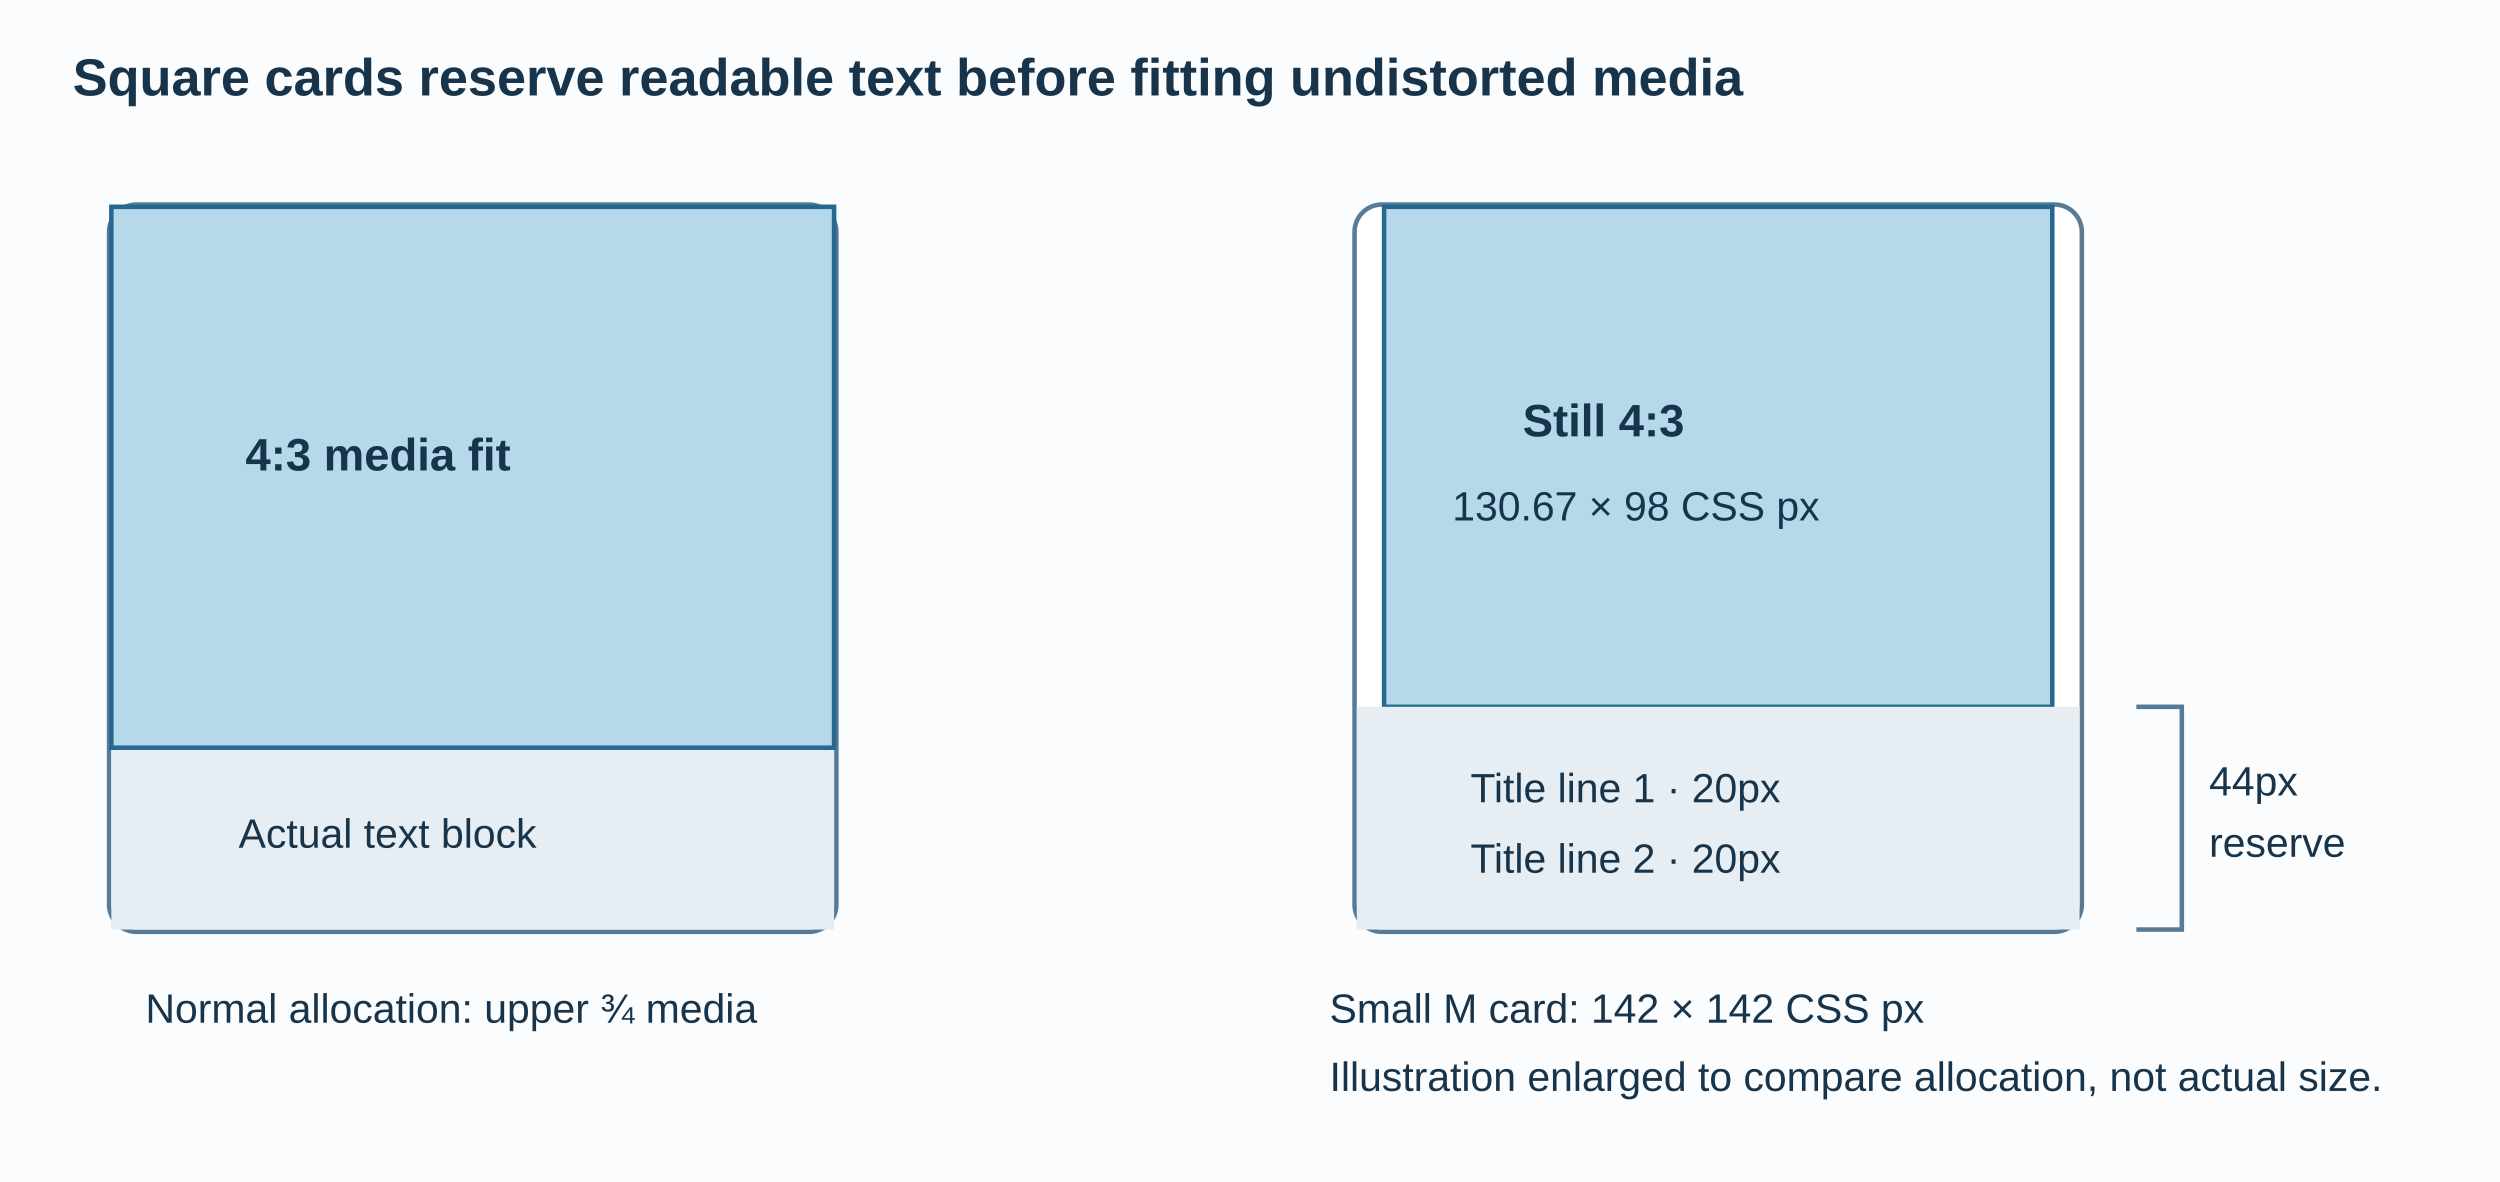
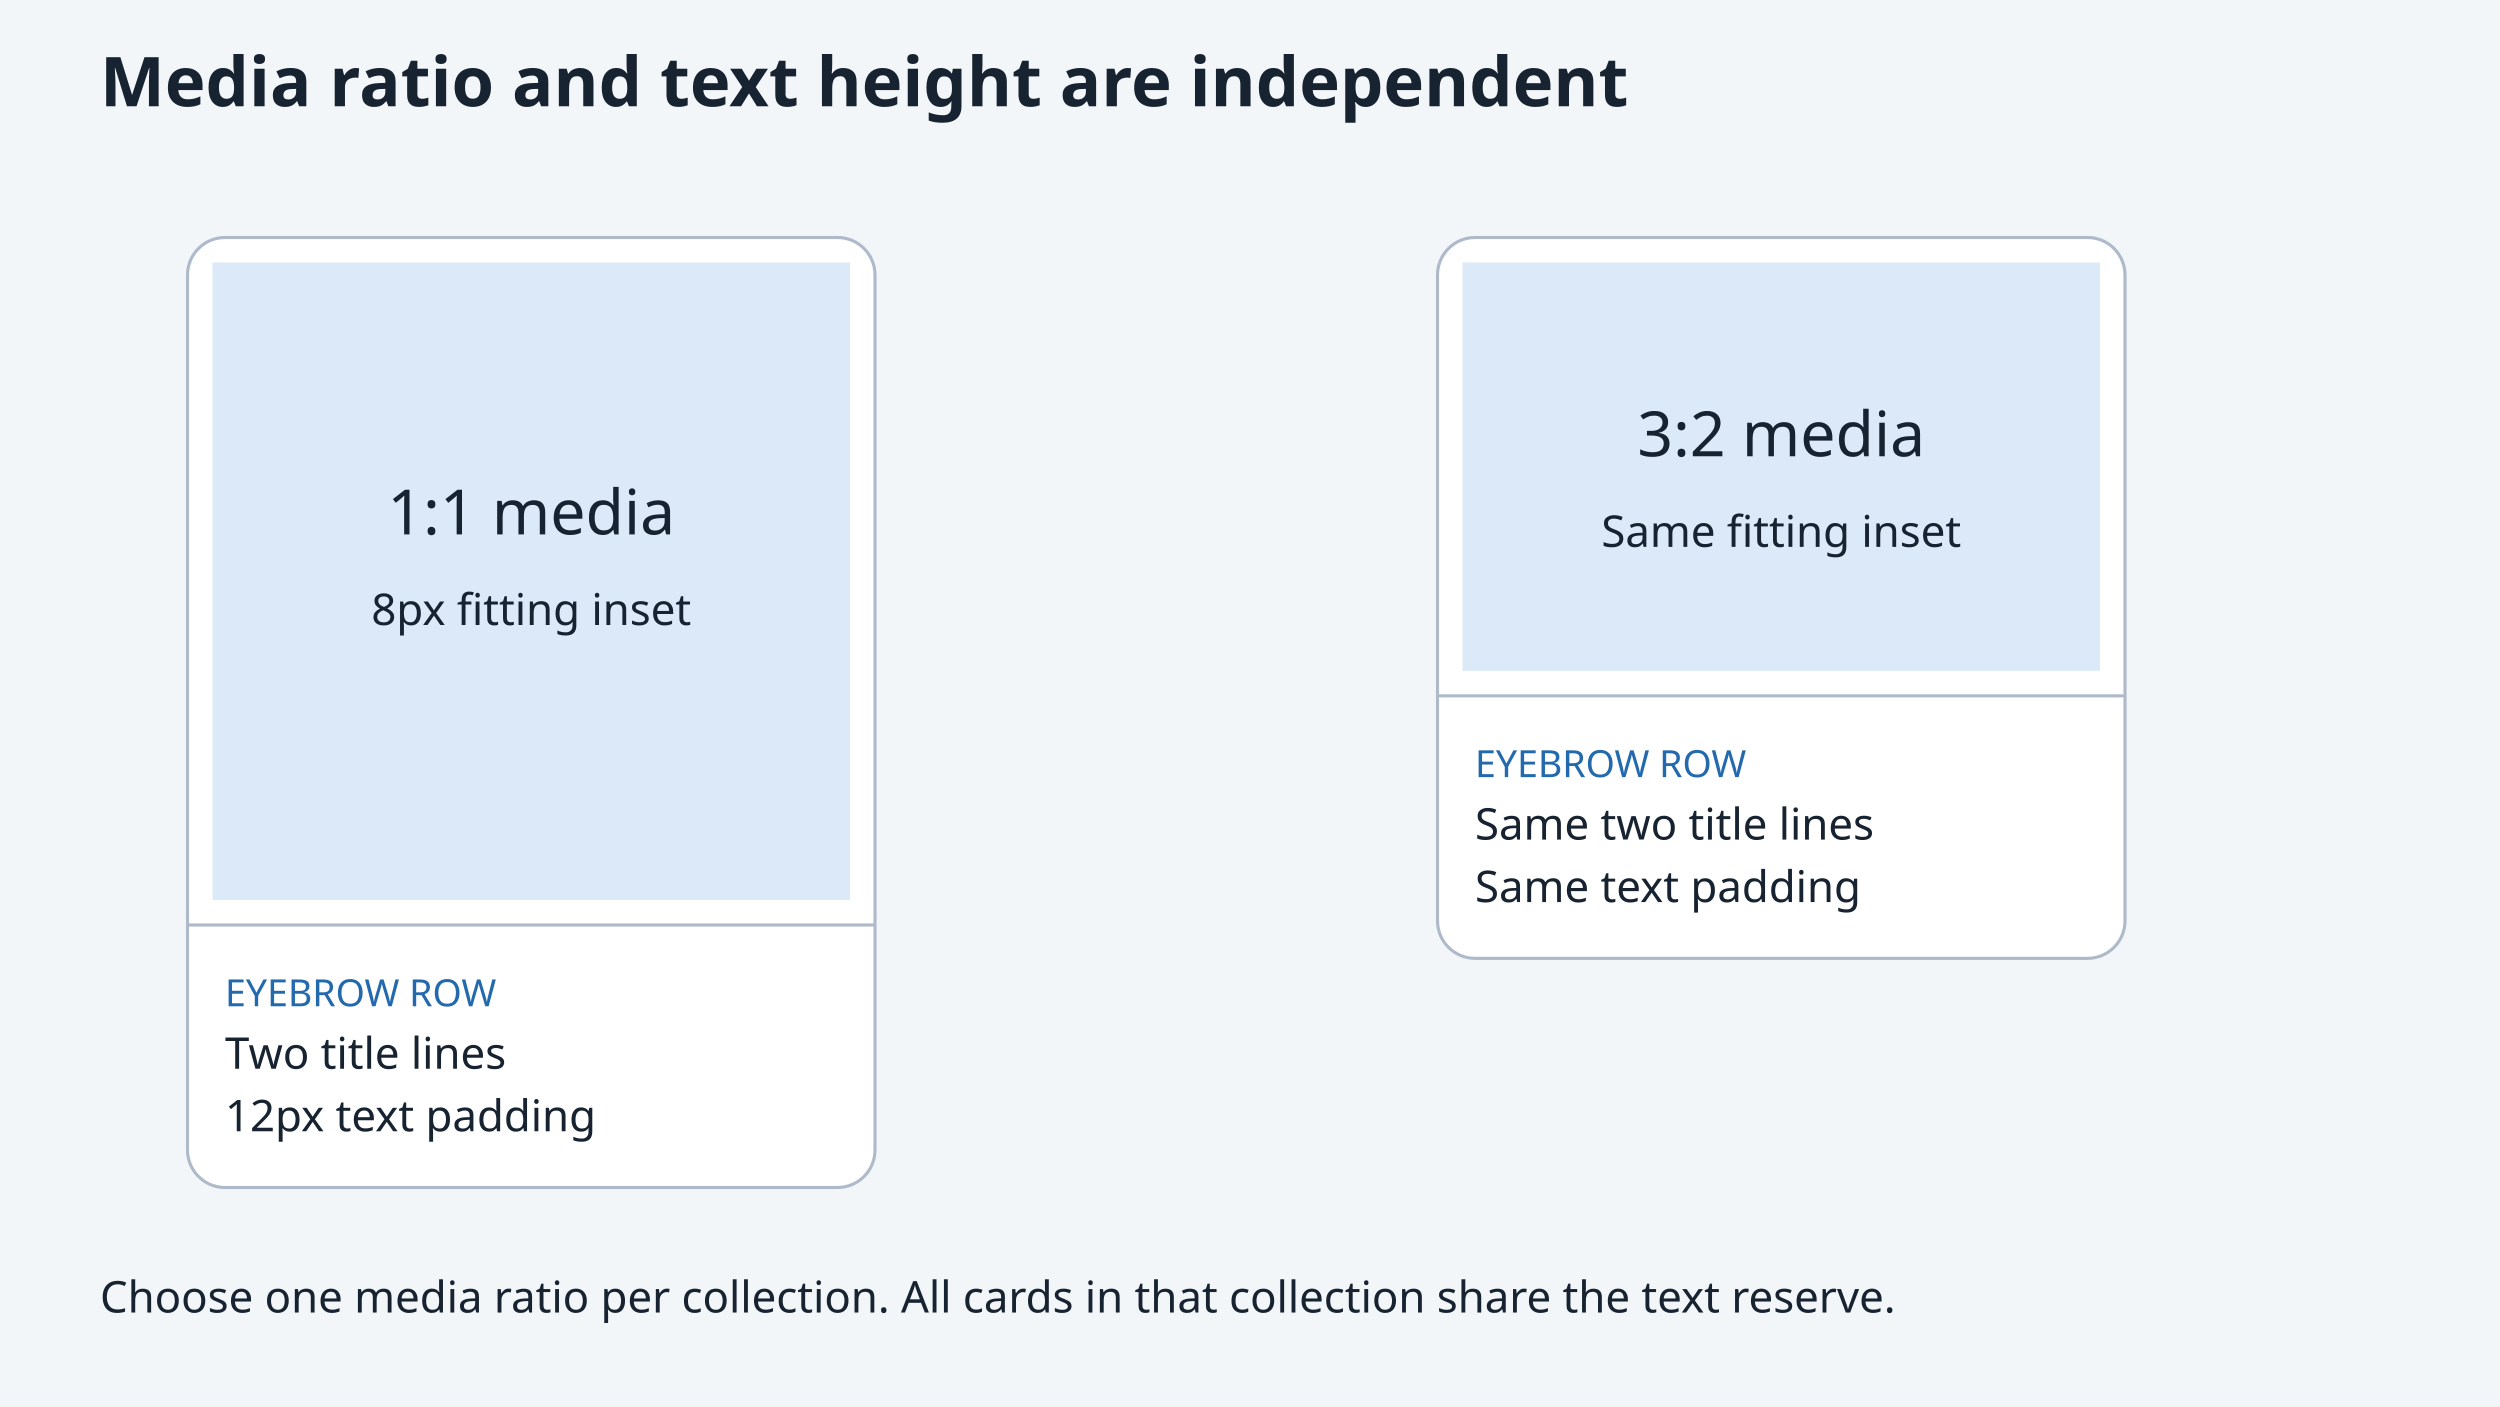
- <svg xmlns="http://www.w3.org/2000/svg" width="1100" height="520" viewBox="0 0 1100 520" role="img" aria-labelledby="title description">
-   <style>text{font-family:Arial,sans-serif;fill:#18344b;font-size:18px}.title{font-size:23px;font-weight:600}.label{font-size:20px;font-weight:600}.card{fill:#fff;stroke:#577a96;stroke-width:2}.fit{fill:#b5d8ea;stroke:#27688e;stroke-width:2}.text{fill:#e6edf3}</style>
-   <rect width="1100" height="520" fill="#fafcfe" />
-   <text class="title" x="32" y="42">Square cards reserve readable text before fitting undistorted media</text>
-   <rect class="card" x="48" y="90" width="320" height="320" rx="12" />
-   <rect class="fit" x="49" y="91" width="318" height="238" />
-   <rect class="text" x="49" y="330" width="318" height="79" />
-   <text class="label" x="108" y="207">4:3 media fit</text>
-   <text x="105" y="373">Actual text block</text>
-   <text x="64" y="450">Normal allocation: upper ¾ media</text>
-   <rect class="card" x="596" y="90" width="320" height="320" rx="12" />
-   <rect class="fit" x="609" y="91" width="294" height="220" />
-   <rect class="text" x="597" y="311" width="318" height="98" />
-   <text class="label" x="670" y="192">Still 4:3</text>
-   <text x="639" y="229">130.67 × 98 CSS px</text>
-   <text x="647" y="353">Title line 1 · 20px</text>
-   <text x="647" y="384">Title line 2 · 20px</text>
-   <path d="M940 311h20v98h-20" fill="none" stroke="#577a96" stroke-width="2" />
-   <text x="972" y="350">44px</text>
-   <text x="972" y="377">reserve</text>
-   <text x="585" y="450">Small M card: 142 × 142 CSS px</text>
-   <text x="585" y="480">Illustration enlarged to compare allocation, not actual size.</text>
+ <svg xmlns="http://www.w3.org/2000/svg" width="800" height="450" viewBox="0 0 800 450">
+   <rect width="800" height="450" fill="#f3f6f9" />
+   <g font-family="system-ui,sans-serif" fill="#172330">
+     <text x="32" y="34" font-size="22" font-weight="600">Media ratio and text height are independent</text>
+     <g transform="translate(60 76)">
+       <rect width="220" height="304" rx="12" fill="white" stroke="#aebaca" />
+       <rect x="8" y="8" width="204" height="204" fill="#dbe9f8" />
+       <text x="110" y="95" text-anchor="middle" font-size="20">1:1 media</text>
+       <text x="110" y="124" text-anchor="middle" font-size="14">8px fitting inset</text>
+       <path d="M0 220h220" stroke="#aebaca" />
+       <text x="12" y="246" font-size="12" fill="#2369ad">EYEBROW ROW</text>
+       <text x="12" y="266" font-size="14">Two title lines</text>
+       <text x="12" y="286" font-size="14">12px text padding</text>
+     </g>
+     <g transform="translate(460 76)">
+       <rect width="220" height="230.67" rx="12" fill="white" stroke="#aebaca" />
+       <rect x="8" y="8" width="204" height="130.67" fill="#dbe9f8" />
+       <text x="110" y="70" text-anchor="middle" font-size="20">3:2 media</text>
+       <text x="110" y="99" text-anchor="middle" font-size="14">Same fitting inset</text>
+       <path d="M0 146.67h220" stroke="#aebaca" />
+       <text x="12" y="172.67" font-size="12" fill="#2369ad">EYEBROW ROW</text>
+       <text x="12" y="192.67" font-size="14">Same two title lines</text>
+       <text x="12" y="212.67" font-size="14">Same text padding</text>
+     </g>
+     <text x="32" y="420" font-size="14">Choose one media ratio per collection. All cards in that collection share the text reserve.</text>
+   </g>
</svg>
